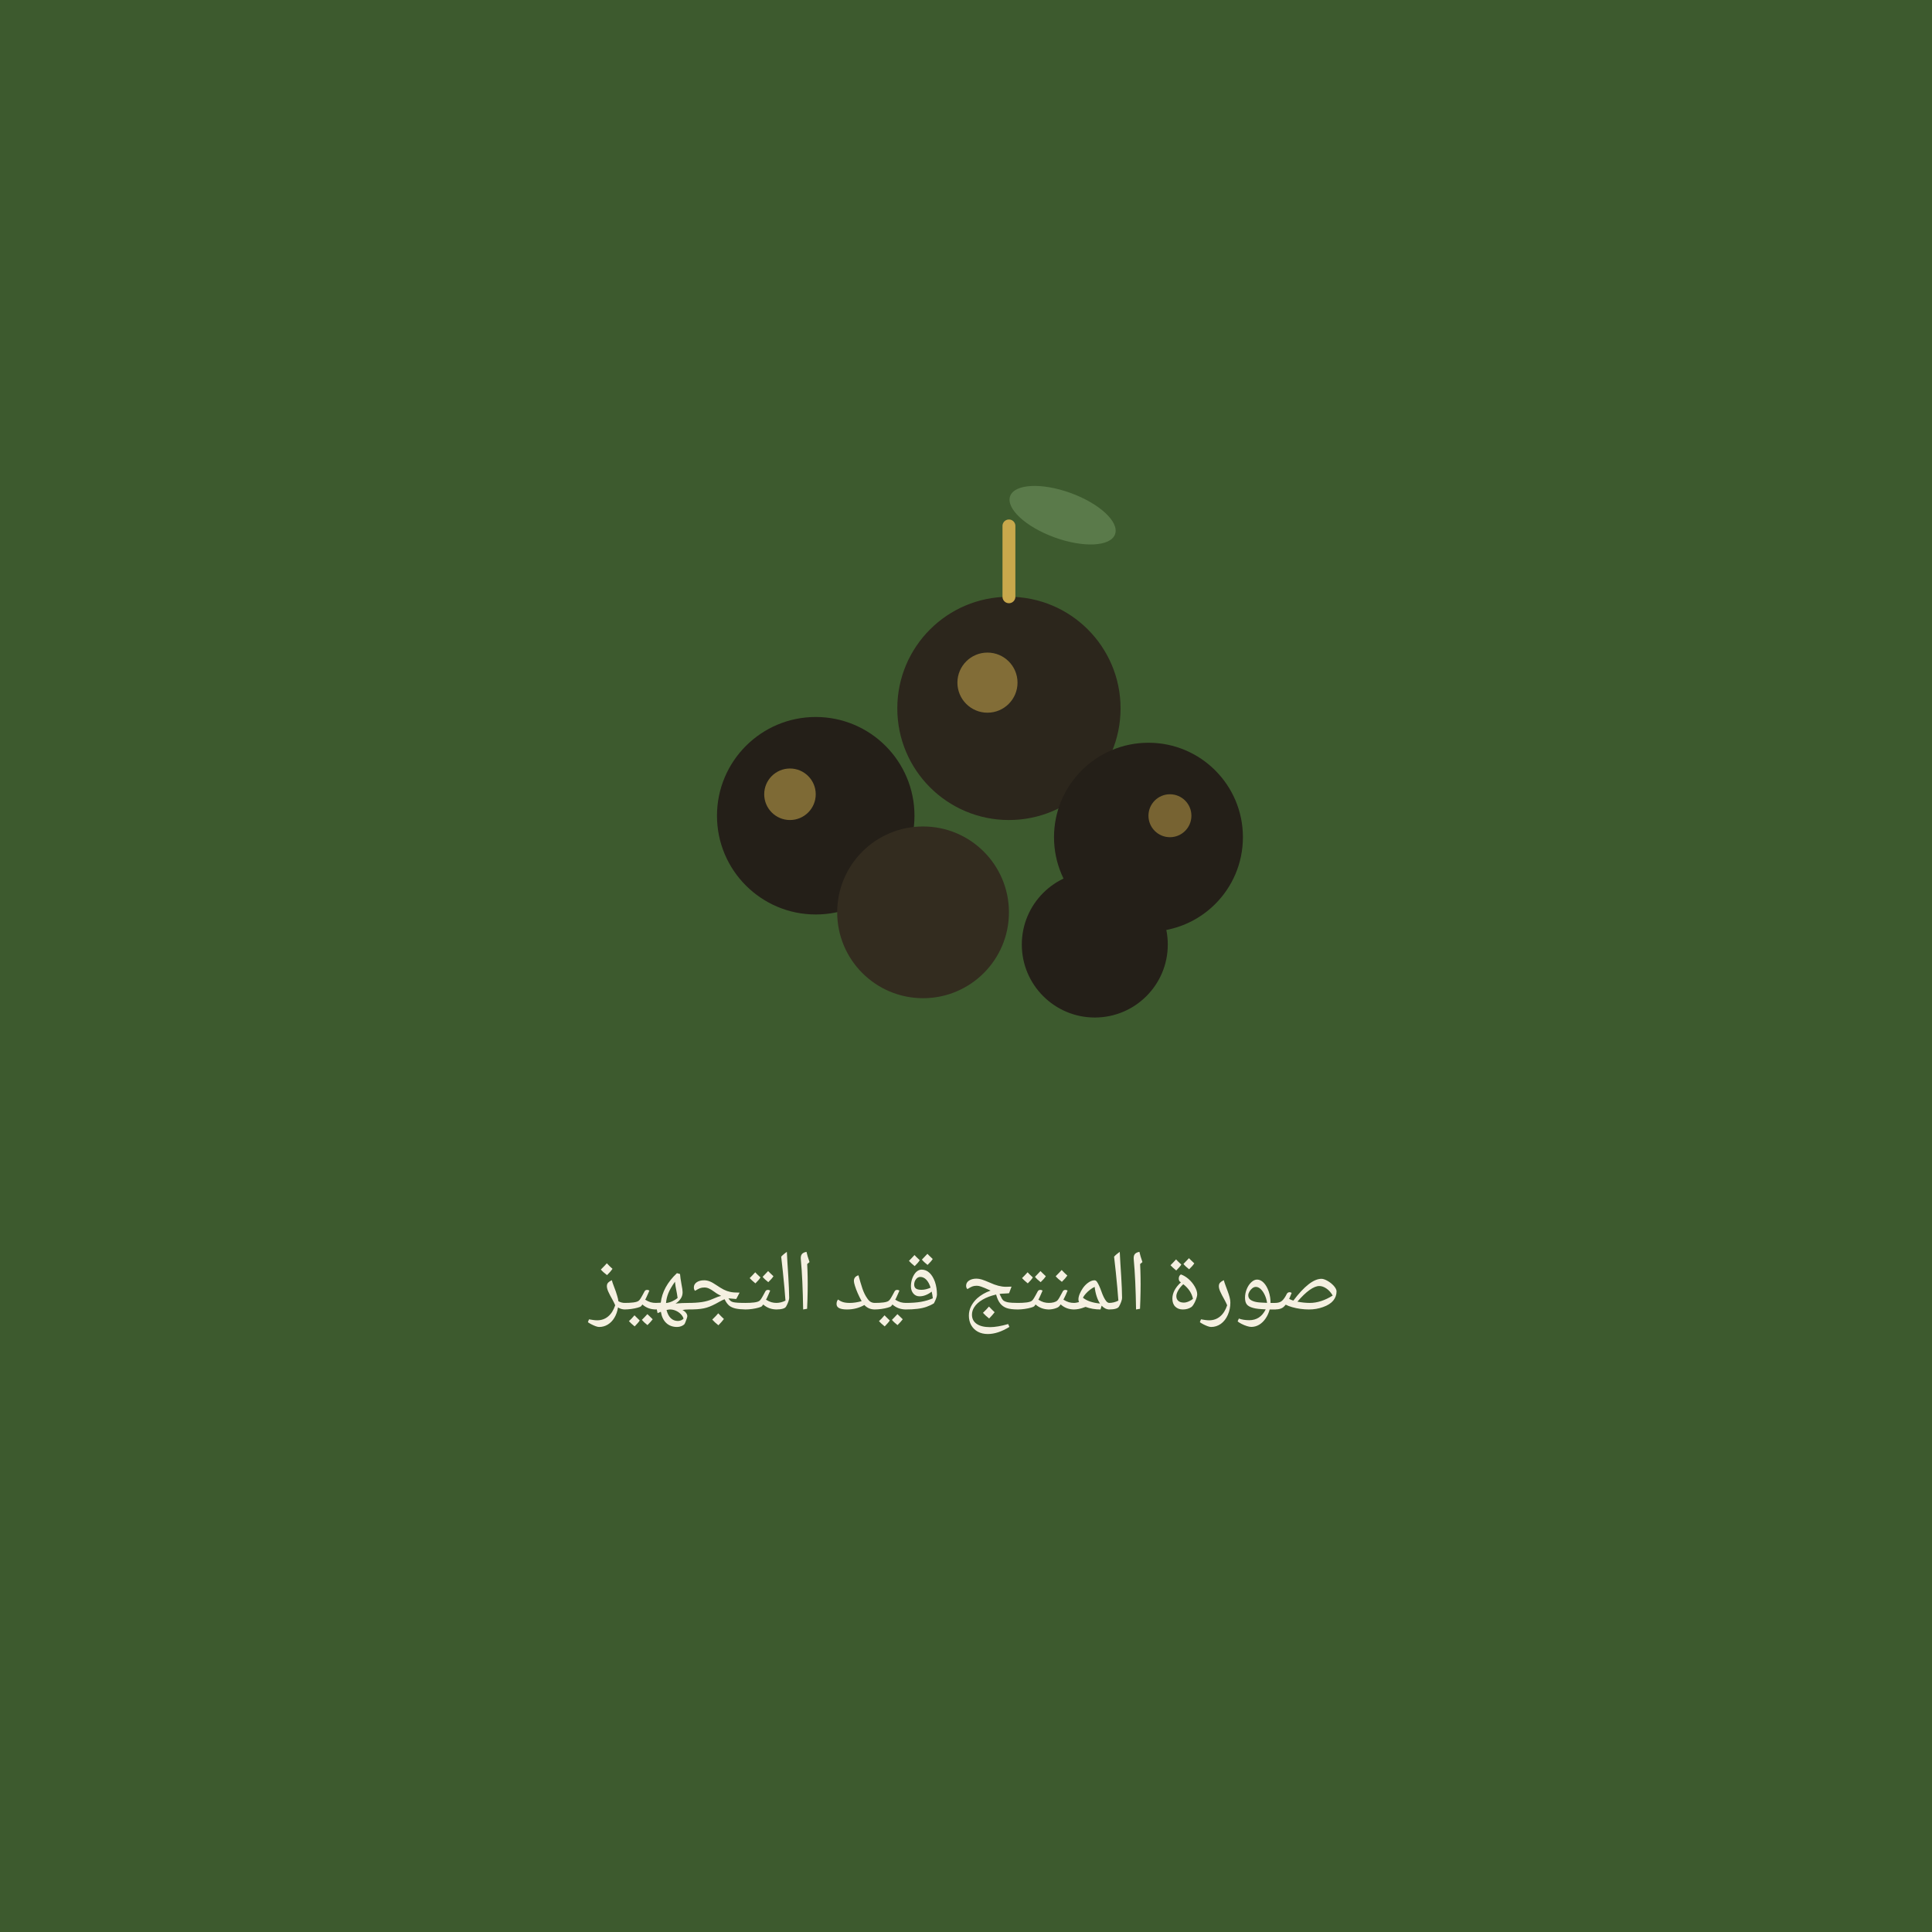
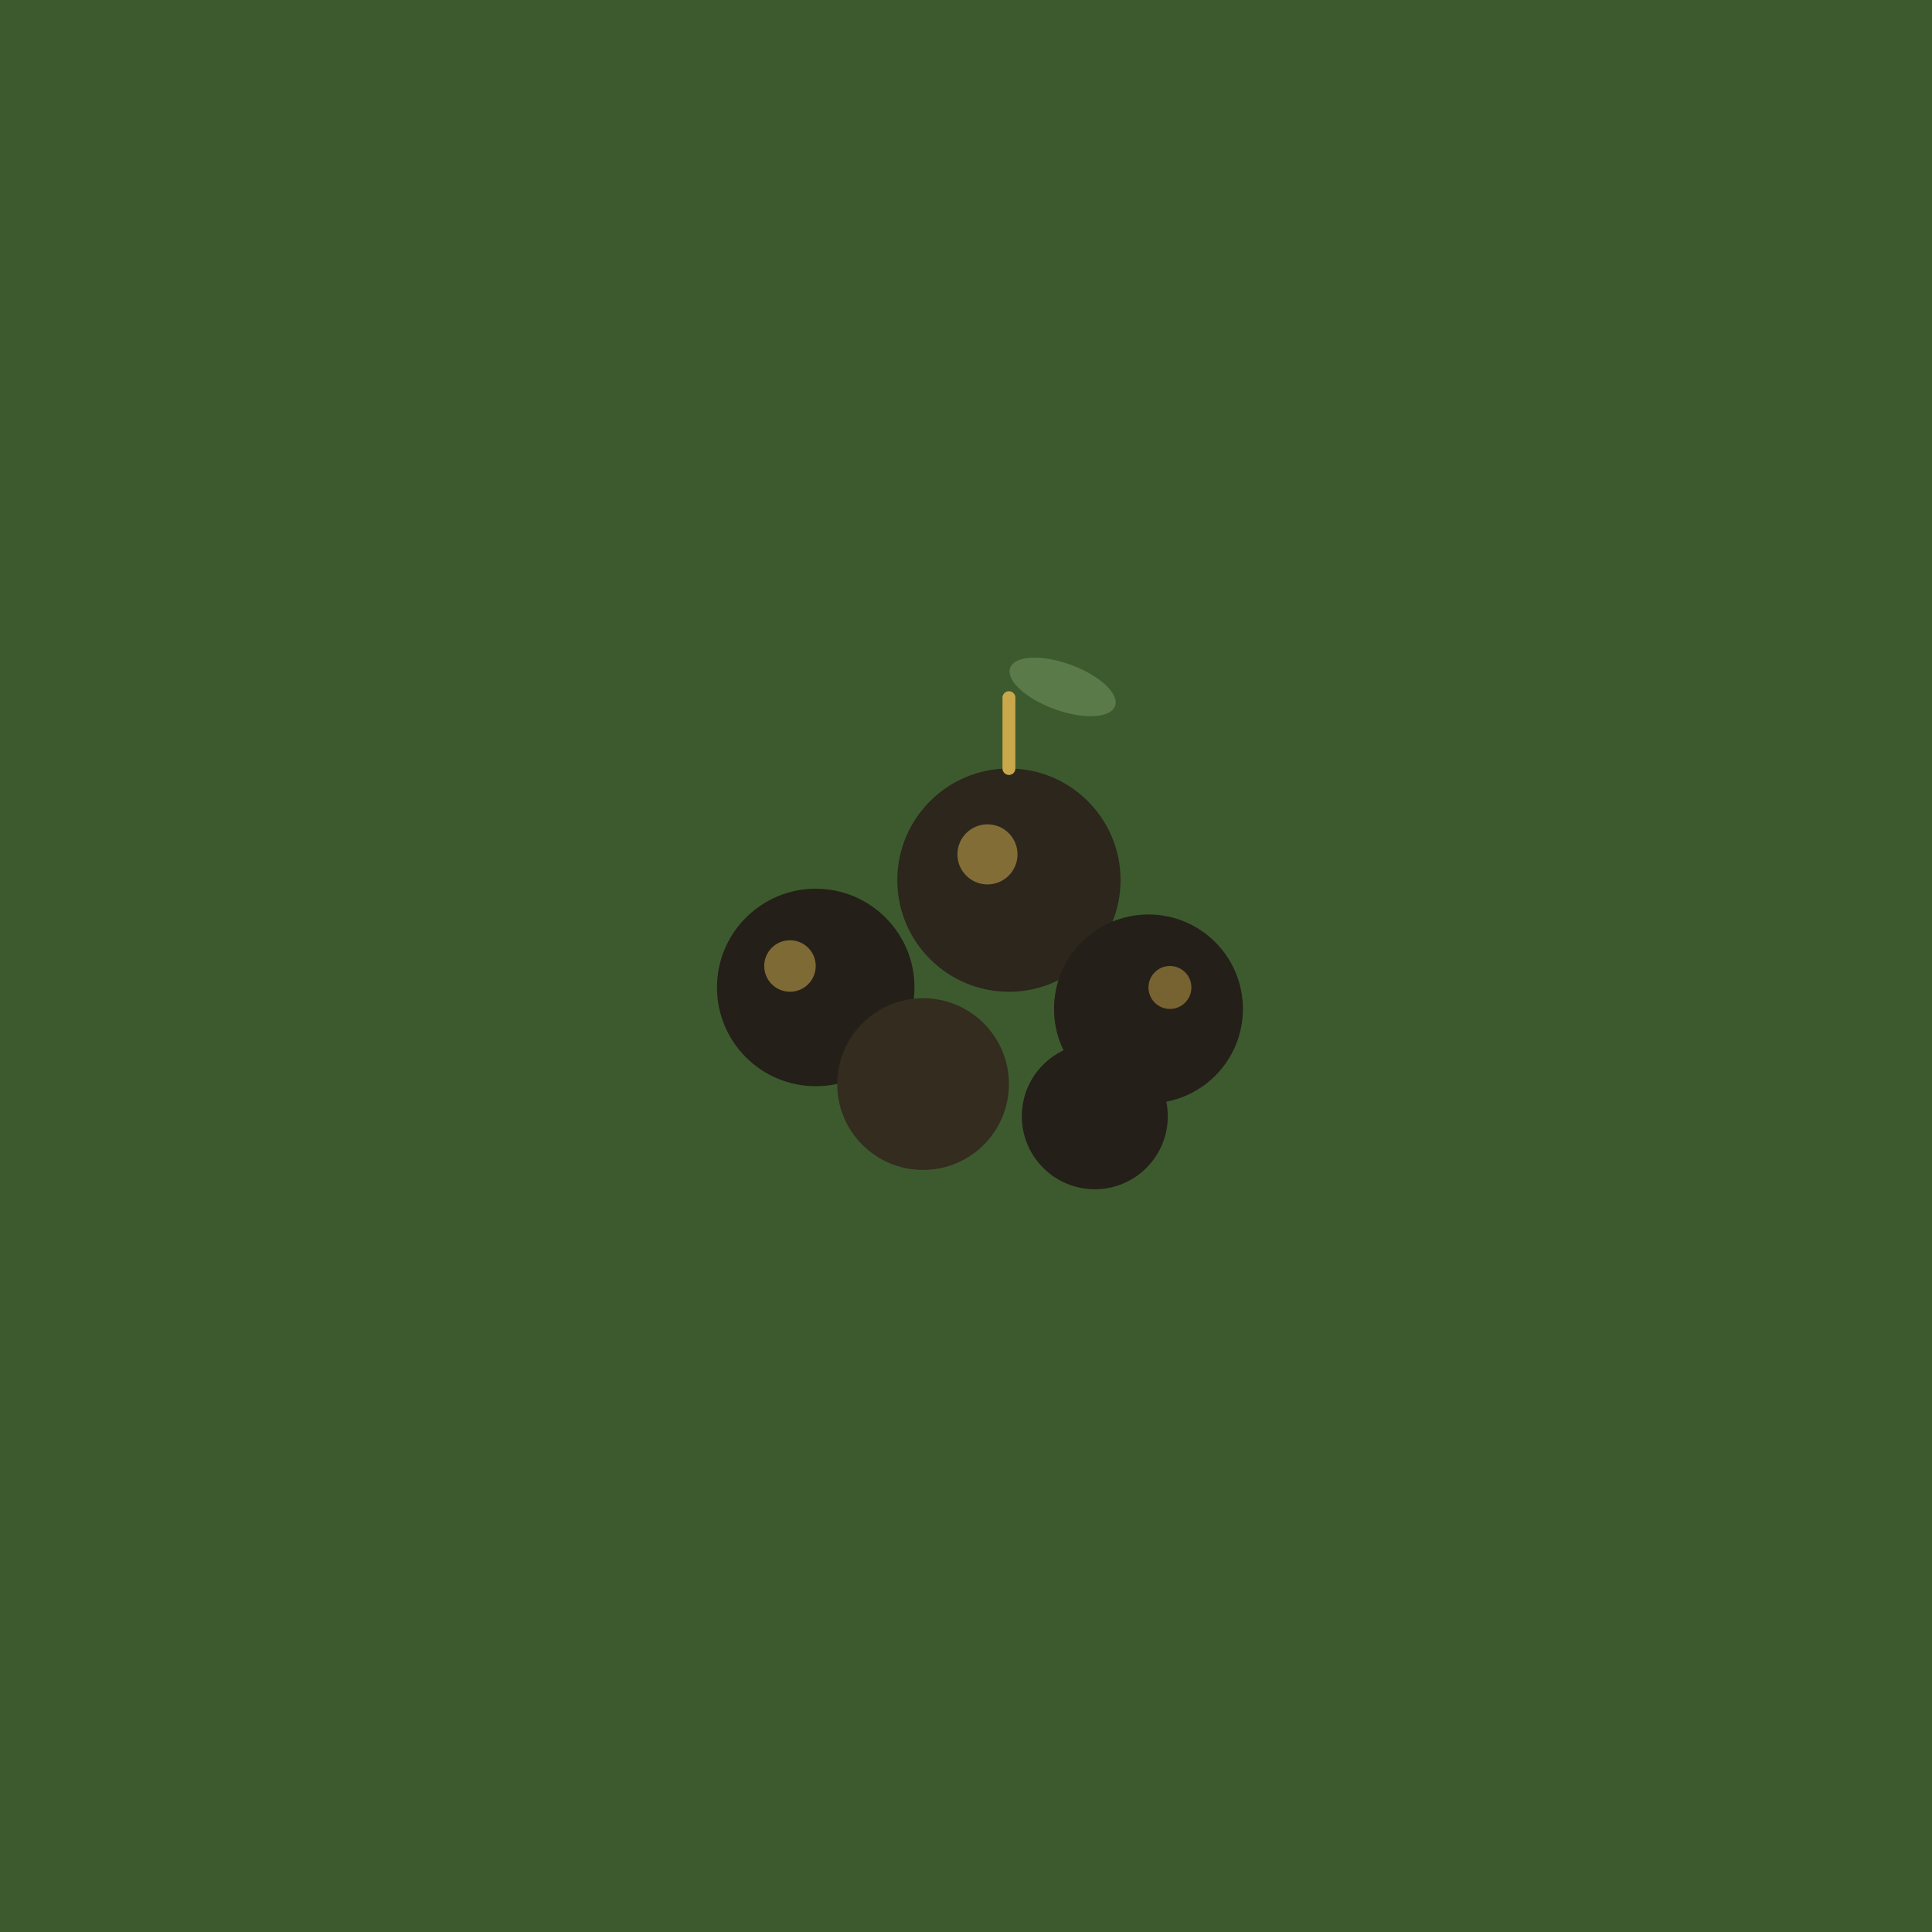
- <svg xmlns="http://www.w3.org/2000/svg" viewBox="0 0 900 900" role="img" aria-label="زيتون أسود مؤكسد — صورة قيد التجهيز">
+ <svg xmlns="http://www.w3.org/2000/svg" viewBox="0 0 900 900" role="img" aria-label="رسم توضيحي: زيتون أسود مؤكسد">
  <rect width="900" height="900" fill="#3d5a2e" />
-   <g transform="translate(450,370)">
+   <g transform="translate(450,450)">
    <circle cx="-70" cy="10" r="46" fill="#241f18" />
    <circle cx="20" cy="-40" r="52" fill="#2c261c" />
    <circle cx="85" cy="20" r="44" fill="#241f18" />
    <circle cx="-20" cy="55" r="40" fill="#332c1f" />
    <circle cx="60" cy="70" r="34" fill="#241f18" />
    <circle cx="-82" cy="0" r="12" fill="#c9a84c" opacity="0.55" />
    <circle cx="10" cy="-52" r="14" fill="#c9a84c" opacity="0.55" />
    <circle cx="95" cy="10" r="10" fill="#c9a84c" opacity="0.5" />
    <line x1="20" y1="-92" x2="20" y2="-125" stroke="#c9a84c" stroke-width="6" stroke-linecap="round" />
    <ellipse cx="45" cy="-130" rx="26" ry="11" fill="#5a7a4a" transform="rotate(20 45 -130)" />
  </g>
-   <text x="450" y="610" text-anchor="middle" direction="rtl" font-family="'Noto Naskh Arabic', 'Amiri', 'Traditional Arabic', 'Geeza Pro', 'Arabic Typesetting', serif" font-size="40" fill="#f5f0e1">صورة المنتج قيد التجهيز</text>
</svg>
